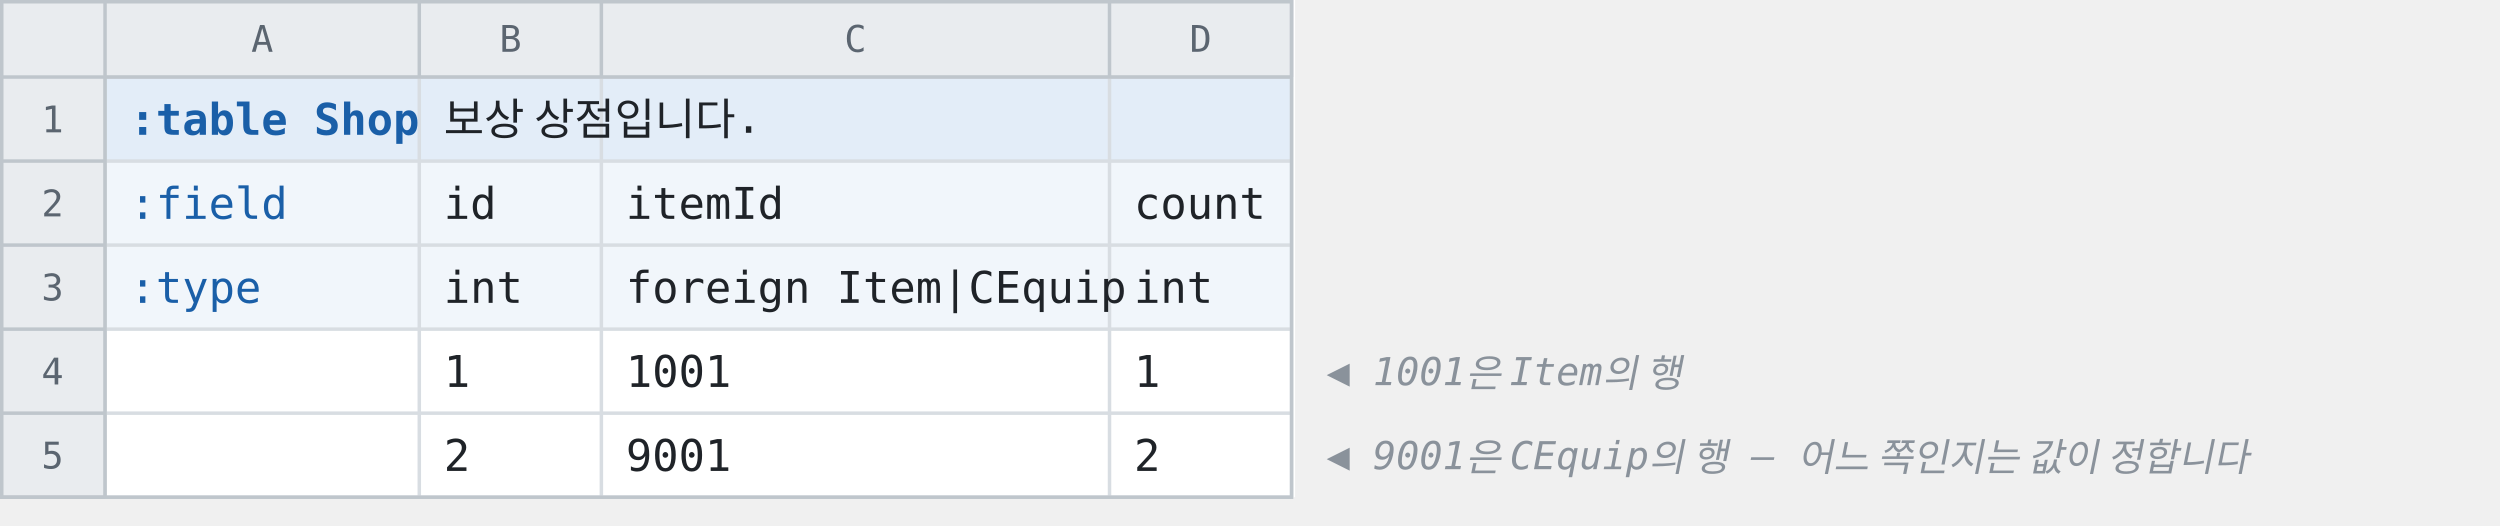
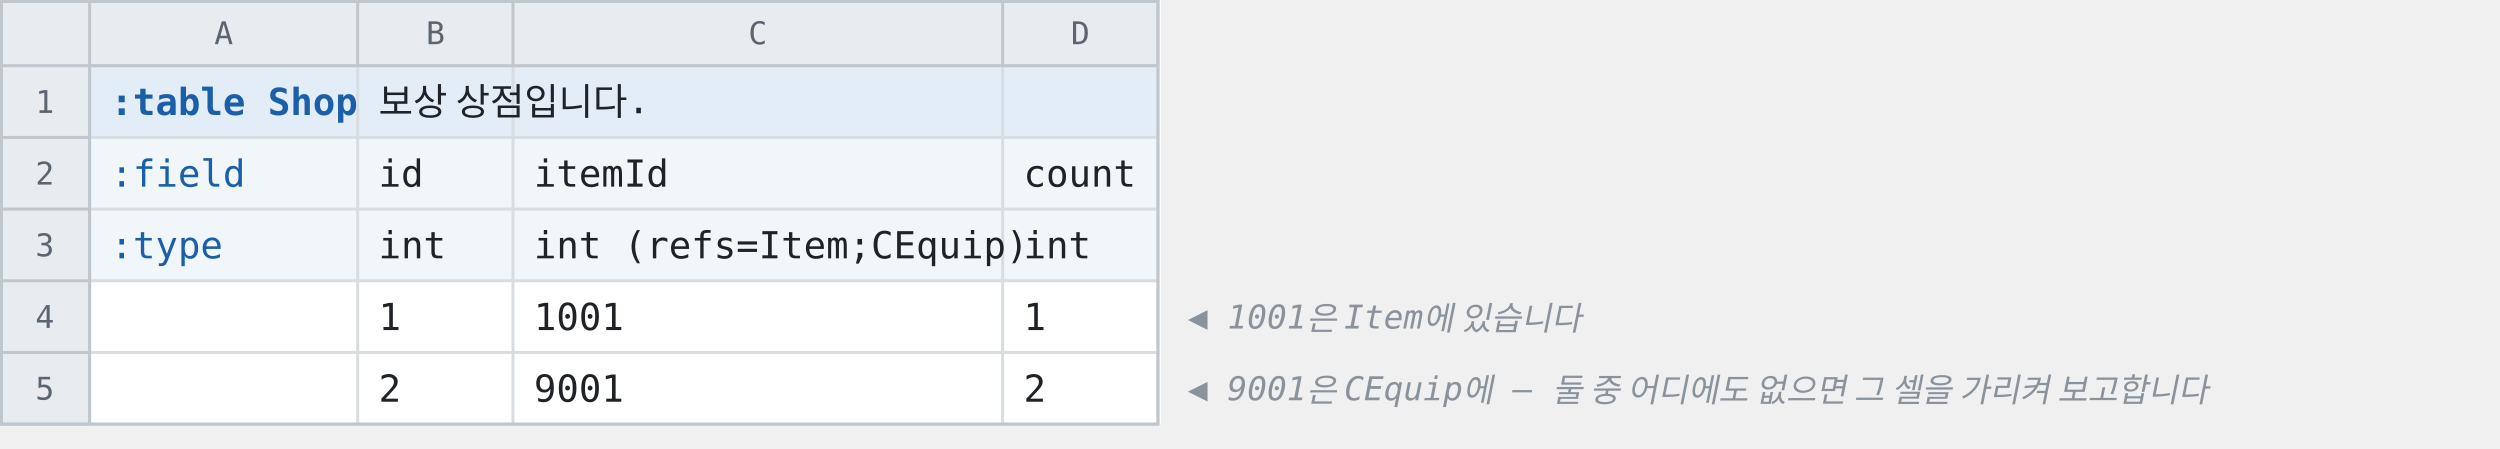
- <svg xmlns="http://www.w3.org/2000/svg" width="714" height="150" viewBox="0 0 714 150" font-family="Consolas, 'Cascadia Mono', 'Malgun Gothic', monospace">
-   <rect x="0" y="0" width="369.875" height="142" fill="#FFFFFF" />
-   <rect x="0" y="0" width="368.875" height="22" fill="#E9ECEF" />
+ <svg xmlns="http://www.w3.org/2000/svg" width="837" height="150" viewBox="0 0 837 150" font-family="Consolas, 'Cascadia Mono', 'Malgun Gothic', monospace">
+   <rect x="0" y="0" width="388.688" height="142" fill="#FFFFFF" />
+   <rect x="0" y="0" width="387.688" height="22" fill="#E9ECEF" />
  <rect x="0" y="0" width="30" height="142" fill="#E9ECEF" />
-   <rect x="30" y="22" width="338.875" height="24" fill="#E3EDF8" />
-   <rect x="30" y="46" width="338.875" height="24" fill="#F1F6FB" />
-   <rect x="30" y="70" width="338.875" height="24" fill="#F1F6FB" />
+   <rect x="30" y="22" width="357.688" height="24" fill="#E3EDF8" />
+   <rect x="30" y="46" width="357.688" height="24" fill="#F1F6FB" />
+   <rect x="30" y="70" width="357.688" height="24" fill="#F1F6FB" />
  <line x1="30" y1="22" x2="30" y2="142" stroke="#D8DDE2" stroke-width="1" />
  <line x1="119.75" y1="22" x2="119.75" y2="142" stroke="#D8DDE2" stroke-width="1" />
  <line x1="171.75" y1="22" x2="171.75" y2="142" stroke="#D8DDE2" stroke-width="1" />
-   <line x1="316.875" y1="22" x2="316.875" y2="142" stroke="#D8DDE2" stroke-width="1" />
-   <line x1="368.875" y1="22" x2="368.875" y2="142" stroke="#D8DDE2" stroke-width="1" />
-   <line x1="30" y1="22" x2="368.875" y2="22" stroke="#D8DDE2" stroke-width="1" />
-   <line x1="30" y1="46" x2="368.875" y2="46" stroke="#D8DDE2" stroke-width="1" />
-   <line x1="30" y1="70" x2="368.875" y2="70" stroke="#D8DDE2" stroke-width="1" />
-   <line x1="30" y1="94" x2="368.875" y2="94" stroke="#D8DDE2" stroke-width="1" />
-   <line x1="30" y1="118" x2="368.875" y2="118" stroke="#D8DDE2" stroke-width="1" />
-   <line x1="30" y1="142" x2="368.875" y2="142" stroke="#D8DDE2" stroke-width="1" />
-   <line x1="0" y1="22" x2="368.875" y2="22" stroke="#BFC6CC" stroke-width="1" />
+   <line x1="335.688" y1="22" x2="335.688" y2="142" stroke="#D8DDE2" stroke-width="1" />
+   <line x1="387.688" y1="22" x2="387.688" y2="142" stroke="#D8DDE2" stroke-width="1" />
+   <line x1="30" y1="22" x2="387.688" y2="22" stroke="#D8DDE2" stroke-width="1" />
+   <line x1="30" y1="46" x2="387.688" y2="46" stroke="#D8DDE2" stroke-width="1" />
+   <line x1="30" y1="70" x2="387.688" y2="70" stroke="#D8DDE2" stroke-width="1" />
+   <line x1="30" y1="94" x2="387.688" y2="94" stroke="#D8DDE2" stroke-width="1" />
+   <line x1="30" y1="118" x2="387.688" y2="118" stroke="#D8DDE2" stroke-width="1" />
+   <line x1="30" y1="142" x2="387.688" y2="142" stroke="#D8DDE2" stroke-width="1" />
+   <line x1="0" y1="22" x2="387.688" y2="22" stroke="#BFC6CC" stroke-width="1" />
  <line x1="30" y1="0" x2="30" y2="142" stroke="#BFC6CC" stroke-width="1" />
  <line x1="119.75" y1="0" x2="119.75" y2="22" stroke="#BFC6CC" stroke-width="1" />
  <line x1="171.75" y1="0" x2="171.75" y2="22" stroke="#BFC6CC" stroke-width="1" />
-   <line x1="316.875" y1="0" x2="316.875" y2="22" stroke="#BFC6CC" stroke-width="1" />
-   <line x1="368.875" y1="0" x2="368.875" y2="22" stroke="#BFC6CC" stroke-width="1" />
+   <line x1="335.688" y1="0" x2="335.688" y2="22" stroke="#BFC6CC" stroke-width="1" />
+   <line x1="387.688" y1="0" x2="387.688" y2="22" stroke="#BFC6CC" stroke-width="1" />
  <line x1="0" y1="46" x2="30" y2="46" stroke="#BFC6CC" stroke-width="1" />
  <line x1="0" y1="70" x2="30" y2="70" stroke="#BFC6CC" stroke-width="1" />
  <line x1="0" y1="94" x2="30" y2="94" stroke="#BFC6CC" stroke-width="1" />
  <line x1="0" y1="118" x2="30" y2="118" stroke="#BFC6CC" stroke-width="1" />
  <line x1="0" y1="142" x2="30" y2="142" stroke="#BFC6CC" stroke-width="1" />
-   <rect x="0.5" y="0.5" width="368.375" height="141.5" fill="none" stroke="#BFC6CC" stroke-width="1" />
+   <rect x="0.5" y="0.5" width="387.188" height="141.5" fill="none" stroke="#BFC6CC" stroke-width="1" />
  <text x="74.9" y="14.8" font-size="10.5" fill="#5B6570" text-anchor="middle">A</text>
  <text x="145.8" y="14.8" font-size="10.5" fill="#5B6570" text-anchor="middle">B</text>
-   <text x="244.3" y="14.8" font-size="10.5" fill="#5B6570" text-anchor="middle">C</text>
-   <text x="342.9" y="14.8" font-size="10.5" fill="#5B6570" text-anchor="middle">D</text>
+   <text x="253.7" y="14.8" font-size="10.5" fill="#5B6570" text-anchor="middle">C</text>
+   <text x="361.7" y="14.8" font-size="10.5" fill="#5B6570" text-anchor="middle">D</text>
  <text x="15.0" y="37.8" font-size="10.5" fill="#5B6570" text-anchor="middle">1</text>
  <text x="15.0" y="61.8" font-size="10.5" fill="#5B6570" text-anchor="middle">2</text>
  <text x="15.0" y="85.8" font-size="10.5" fill="#5B6570" text-anchor="middle">3</text>
  <text x="15.0" y="109.8" font-size="10.5" fill="#5B6570" text-anchor="middle">4</text>
  <text x="15.0" y="133.8" font-size="10.5" fill="#5B6570" text-anchor="middle">5</text>
  <text x="37" y="38.5" font-size="12.5" fill="#1A5FA8" font-weight="bold">:table Shop</text>
  <text x="126.75" y="38.5" font-size="12.5" fill="#1F2328">보상 상점입니다.</text>
  <text x="37" y="62.5" font-size="12.5" fill="#1A5FA8">:field</text>
  <text x="126.75" y="62.5" font-size="12.5" fill="#1F2328">id</text>
  <text x="178.75" y="62.5" font-size="12.5" fill="#1F2328">itemId</text>
-   <text x="323.875" y="62.5" font-size="12.5" fill="#1F2328">count</text>
+   <text x="342.688" y="62.5" font-size="12.5" fill="#1F2328">count</text>
  <text x="37" y="86.5" font-size="12.5" fill="#1A5FA8">:type</text>
  <text x="126.75" y="86.5" font-size="12.5" fill="#1F2328">int</text>
-   <text x="178.75" y="86.5" font-size="12.5" fill="#1F2328">foreign Item|CEquip</text>
-   <text x="323.875" y="86.5" font-size="12.5" fill="#1F2328">int</text>
+   <text x="178.75" y="86.5" font-size="12.5" fill="#1F2328">int (refs=Item;CEquip)</text>
+   <text x="342.688" y="86.5" font-size="12.5" fill="#1F2328">int</text>
  <text x="126.75" y="110.5" font-size="12.5" fill="#1F2328">1</text>
  <text x="178.75" y="110.5" font-size="12.5" fill="#1F2328">1001</text>
-   <text x="323.875" y="110.5" font-size="12.5" fill="#1F2328">1</text>
+   <text x="342.688" y="110.5" font-size="12.5" fill="#1F2328">1</text>
  <text x="126.75" y="134.5" font-size="12.5" fill="#1F2328">2</text>
  <text x="178.75" y="134.5" font-size="12.5" fill="#1F2328">9001</text>
-   <text x="323.875" y="134.5" font-size="12.5" fill="#1F2328">2</text>
-   <text x="378.875" y="110.0" font-size="11" fill="#8A929B" font-style="italic">◀ 1001은 Item의 행</text>
-   <text x="378.875" y="134.0" font-size="11" fill="#8A929B" font-style="italic">◀ 9001은 CEquip의 행 — 어느 쪽인지는 값이 정합니다</text>
+   <text x="342.688" y="134.5" font-size="12.5" fill="#1F2328">2</text>
+   <text x="397.688" y="110.0" font-size="11" fill="#8A929B" font-style="italic">◀ 1001은 Item에 있습니다</text>
+   <text x="397.688" y="134.0" font-size="11" fill="#8A929B" font-style="italic">◀ 9001은 CEquip에 — 둘 중 어디에도 없으면 그 셀을 가리켜 보고합니다</text>
</svg>
